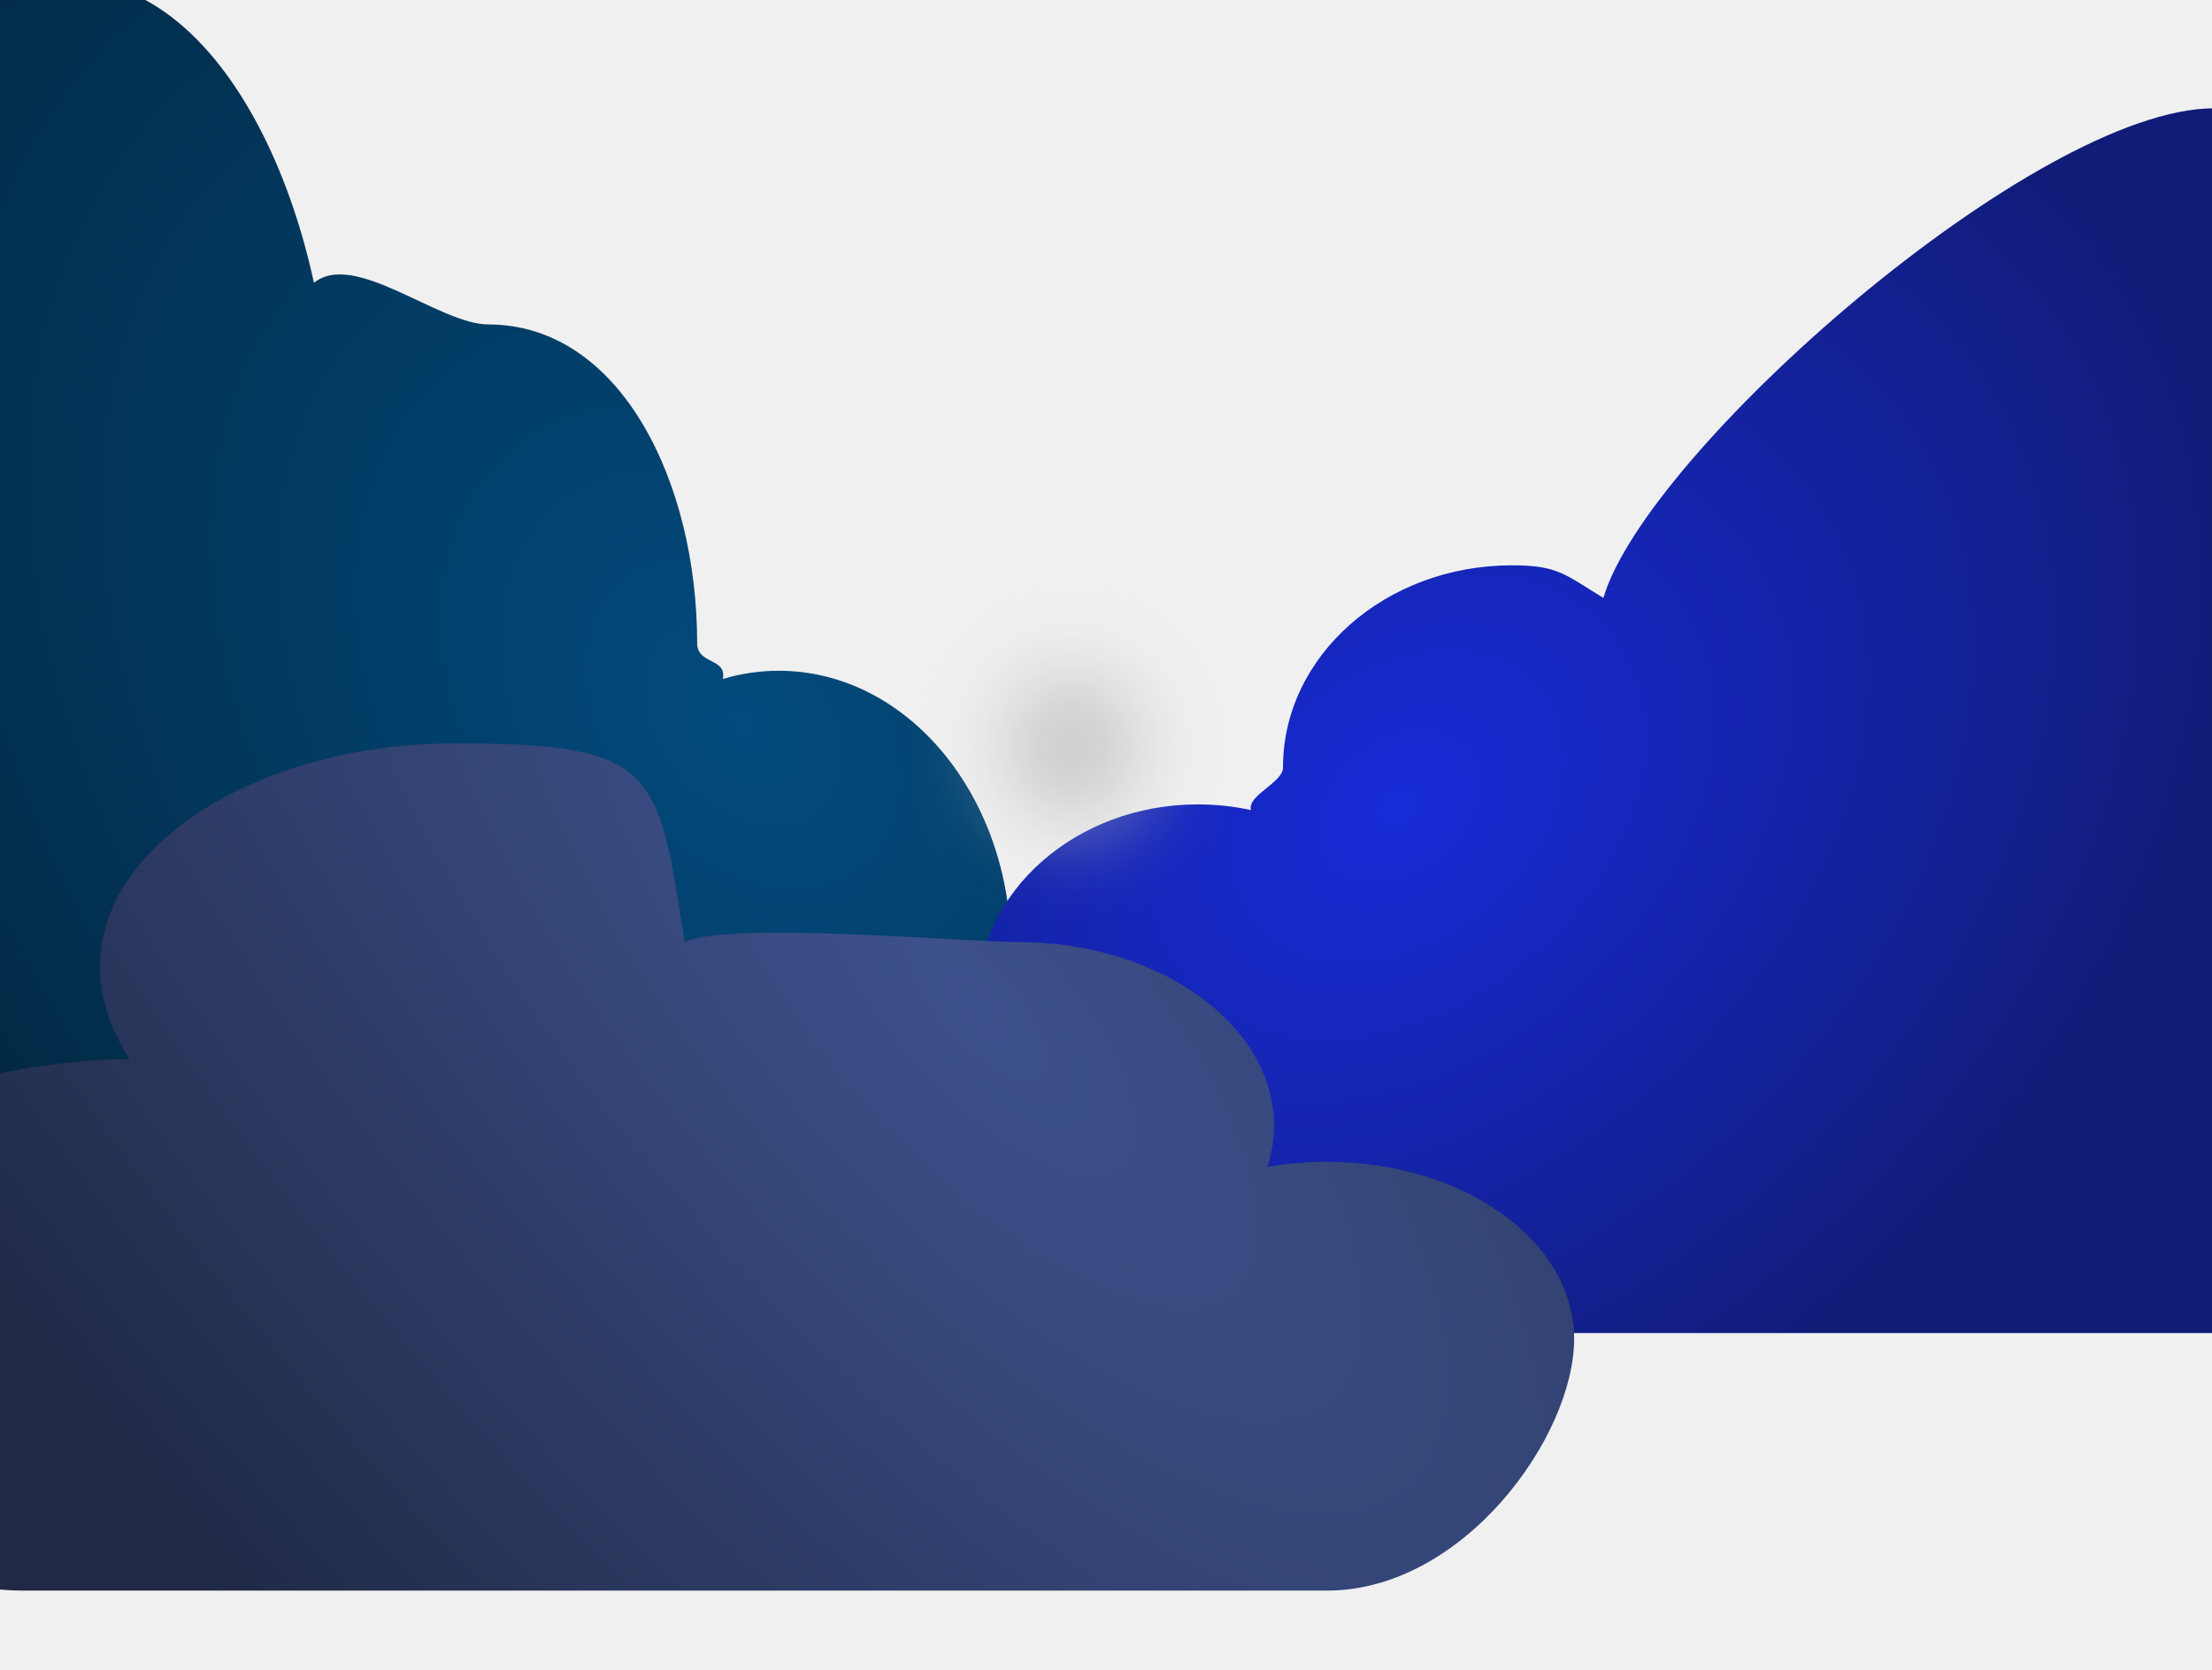
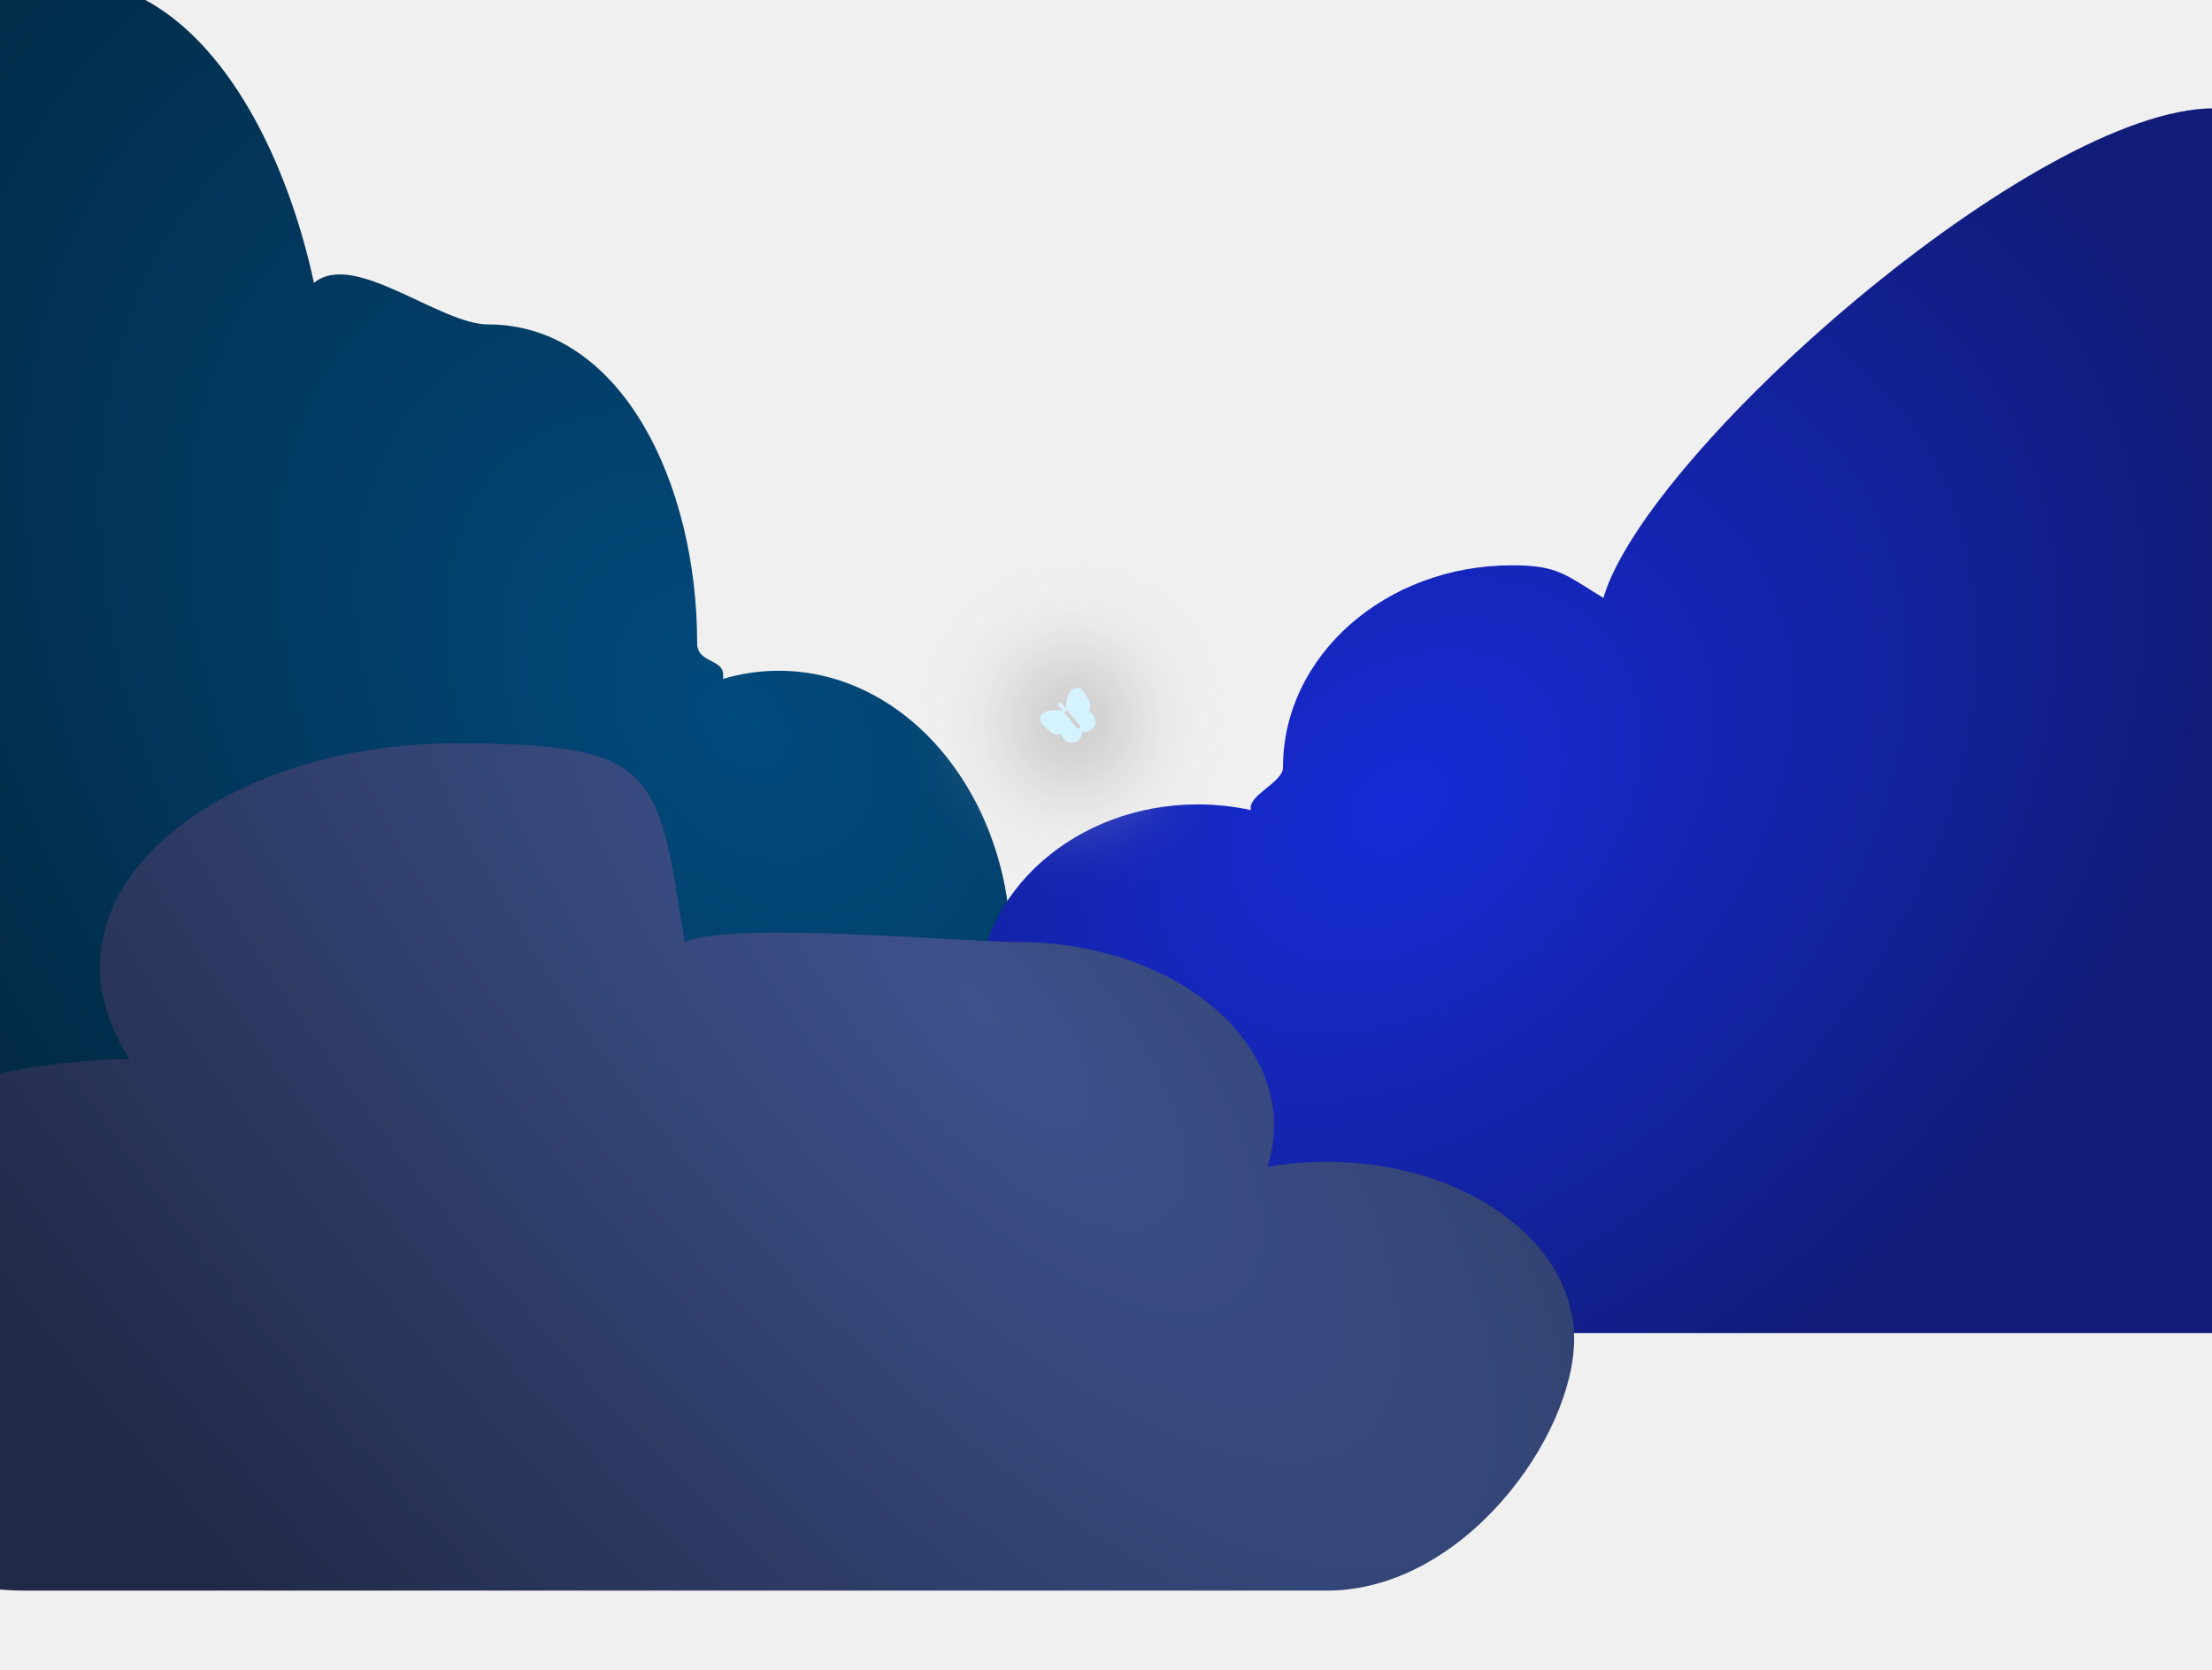
<svg xmlns="http://www.w3.org/2000/svg" width="1512" height="1141" viewBox="0 0 1512 1141" fill="none">
  <g clip-path="url(#clip0_55_166)">
-     <path d="M532.247 458.386C519.097 458.386 506.332 460.341 494.11 463.961C496.904 449.401 476.535 454.36 476.543 439.418C476.543 330.148 424.571 221.714 333.589 221.714C300.377 221.658 241.979 170.731 214.6 193.309C183.696 50.309 87.5 -82.291 -53 25.209C-205.813 25.209 -303.97 156.49 -303.97 340.019C-418.86 340.019 -512 451.877 -512 589.864C-512 727.848 -418.863 839.709 -303.97 839.709H532.247C619.924 839.709 691 754.346 691 649.046C691 543.746 619.924 458.386 532.247 458.386Z" fill="url(#paint0_radial_55_166)" />
+     <path d="M532.247 458.386C519.097 458.386 506.332 460.341 494.11 463.961C496.904 449.401 476.534 454.36 476.543 439.418C476.543 330.148 424.571 221.714 333.589 221.714C300.377 221.658 241.979 170.731 214.6 193.309C183.696 50.309 87.5 -82.291 -53 25.209C-205.813 25.209 -303.97 156.49 -303.97 340.019C-418.86 340.019 -512 451.877 -512 589.864C-512 727.848 -418.863 839.709 -303.97 839.709H532.247C619.924 839.709 691 754.346 691 649.046C691 543.746 619.924 458.386 532.247 458.386Z" fill="url(#paint0_radial_55_166)" />
    <path d="M818.835 549.716C831.329 549.716 843.458 551.081 855.07 553.609C852.416 543.441 876.986 534.924 876.978 524.49C876.978 448.185 947.056 386.327 1033.5 386.327C1065.06 386.288 1069.97 392.826 1095.98 408.592C1125.34 308.733 1391.19 74 1513.5 74C1658.69 74 1613.35 338.896 1613.35 467.058C1722.51 467.058 1811 545.17 1811 641.529C1811 737.885 1756.66 911 1647.5 911H1216.09H818.835C735.531 911 668 756.39 668 682.857C668 609.324 735.531 549.716 818.835 549.716Z" fill="url(#paint1_radial_55_166)" />
    <path d="M906.954 793.94C892.951 793.94 879.358 795.18 866.344 797.477C869.319 788.239 870.825 778.79 870.834 769.31C870.834 699.981 792.296 643.78 695.415 643.78C660.049 643.744 497.155 629.455 468 643.78C449.5 525.985 449.5 508 311.152 508C148.432 508 16.519 611.269 88.5 723.82C-33.84 723.82 -205 789.81 -205 877.358C-205 964.905 -105.824 1087 16.519 1087H906.954C1000.32 1087 1076 981.717 1076 914.907C1076 848.098 1000.32 793.94 906.954 793.94Z" fill="url(#paint2_radial_55_166)" />
    <g filter="url(#filter0_f_55_166)">
-       <ellipse cx="732.5" cy="509.963" rx="59.5" ry="63.963" fill="url(#paint3_radial_55_166)" fill-opacity="0.85" />
+       <ellipse cx="732.5" cy="492.963" rx="59.5" ry="63.963" fill="url(#paint3_radial_55_166)" fill-opacity="0.85" />
    </g>
+     <path d="M729.015 486.799C728.277 486.494 727.518 486.241 726.745 486.042L723.568 482.134C723.355 481.871 723.255 481.534 723.29 481.196C723.326 480.858 723.495 480.547 723.759 480.333C724.023 480.118 724.362 480.016 724.7 480.05C725.038 480.084 725.348 480.251 725.562 480.514L728.738 484.422C728.775 485.22 728.868 486.014 729.015 486.799ZM737.053 470.038C736.11 469.82 734.644 469.839 733.044 471.139C730.945 472.845 729.389 476.432 728.881 480.731C728.731 481.956 728.684 483.19 728.738 484.422L738.053 495.883C738.267 496.146 738.367 496.484 738.331 496.822C738.296 497.159 738.127 497.47 737.863 497.685C737.598 497.9 737.26 498.001 736.922 497.967C736.584 497.933 736.274 497.766 736.06 497.503L726.745 486.042C725.552 485.736 724.335 485.529 723.107 485.423C718.794 485.043 714.965 485.834 712.862 487.543C711.262 488.843 710.945 490.274 710.965 491.242C710.999 493.019 711.874 495.459 718.112 500.088C721.266 502.429 723.867 502.202 725.597 501.5C725.833 503.335 726.783 504.999 728.242 506.133C729.701 507.266 731.551 507.779 733.392 507.558C735.232 507.338 736.916 506.404 738.078 504.956C739.241 503.509 739.788 501.666 739.602 499.825C741.366 500.383 743.282 500.224 744.937 499.382C746.591 498.54 747.85 497.083 748.442 495.326C749.033 493.569 748.91 491.654 748.098 489.994C747.287 488.334 745.852 487.064 744.104 486.457C745.147 484.91 745.897 482.409 744.252 478.842C742.425 474.884 740.14 470.744 737.053 470.038Z" fill="#D5F3FF" />
  </g>
  <defs>
-     <filter id="filter0_f_55_166" x="621" y="394" width="223" height="231.925" filterUnits="userSpaceOnUse" color-interpolation-filters="sRGB">
+     <filter id="filter0_f_55_166" x="621" y="377" width="223" height="231.925" filterUnits="userSpaceOnUse" color-interpolation-filters="sRGB">
      <feFlood flood-opacity="0" result="BackgroundImageFix" />
      <feBlend mode="normal" in="SourceGraphic" in2="BackgroundImageFix" result="shape" />
      <feGaussianBlur stdDeviation="26" result="effect1_foregroundBlur_55_166" />
    </filter>
    <radialGradient id="paint0_radial_55_166" cx="0" cy="0" r="1" gradientUnits="userSpaceOnUse" gradientTransform="translate(507 494.5) rotate(140.414) scale(541.734 763.382)">
      <stop stop-color="#024B7E" />
      <stop offset="1" stop-color="#022A46" />
    </radialGradient>
    <radialGradient id="paint1_radial_55_166" cx="0" cy="0" r="1" gradientUnits="userSpaceOnUse" gradientTransform="translate(955 551) rotate(51.6815) scale(458.847 626.597)">
      <stop stop-color="#172BD8" />
      <stop offset="1" stop-color="#111C78" />
    </radialGradient>
    <radialGradient id="paint2_radial_55_166" cx="0" cy="0" r="1" gradientTransform="matrix(-411.5 537.229 -1188.58 -1225.73 671 688.43)" gradientUnits="userSpaceOnUse">
      <stop stop-color="#3D518C" />
      <stop offset="1" stop-color="#202945" />
    </radialGradient>
-     <radialGradient id="paint3_radial_55_166" cx="0" cy="0" r="1" gradientTransform="matrix(0.29602 57.9464 -53.9035 0.315079 732.5 509.963)" gradientUnits="userSpaceOnUse">
+     <radialGradient id="paint3_radial_55_166" cx="0" cy="0" r="1" gradientTransform="matrix(0.29602 57.9464 -53.9035 0.315079 732.5 492.963)" gradientUnits="userSpaceOnUse">
      <stop stop-color="#737373" stop-opacity="0.56" />
      <stop offset="1" stop-color="#D9D9D9" stop-opacity="0.56" />
    </radialGradient>
    <clipPath id="clip0_55_166">
      <rect width="1512" height="1141" fill="white" />
    </clipPath>
  </defs>
</svg>
